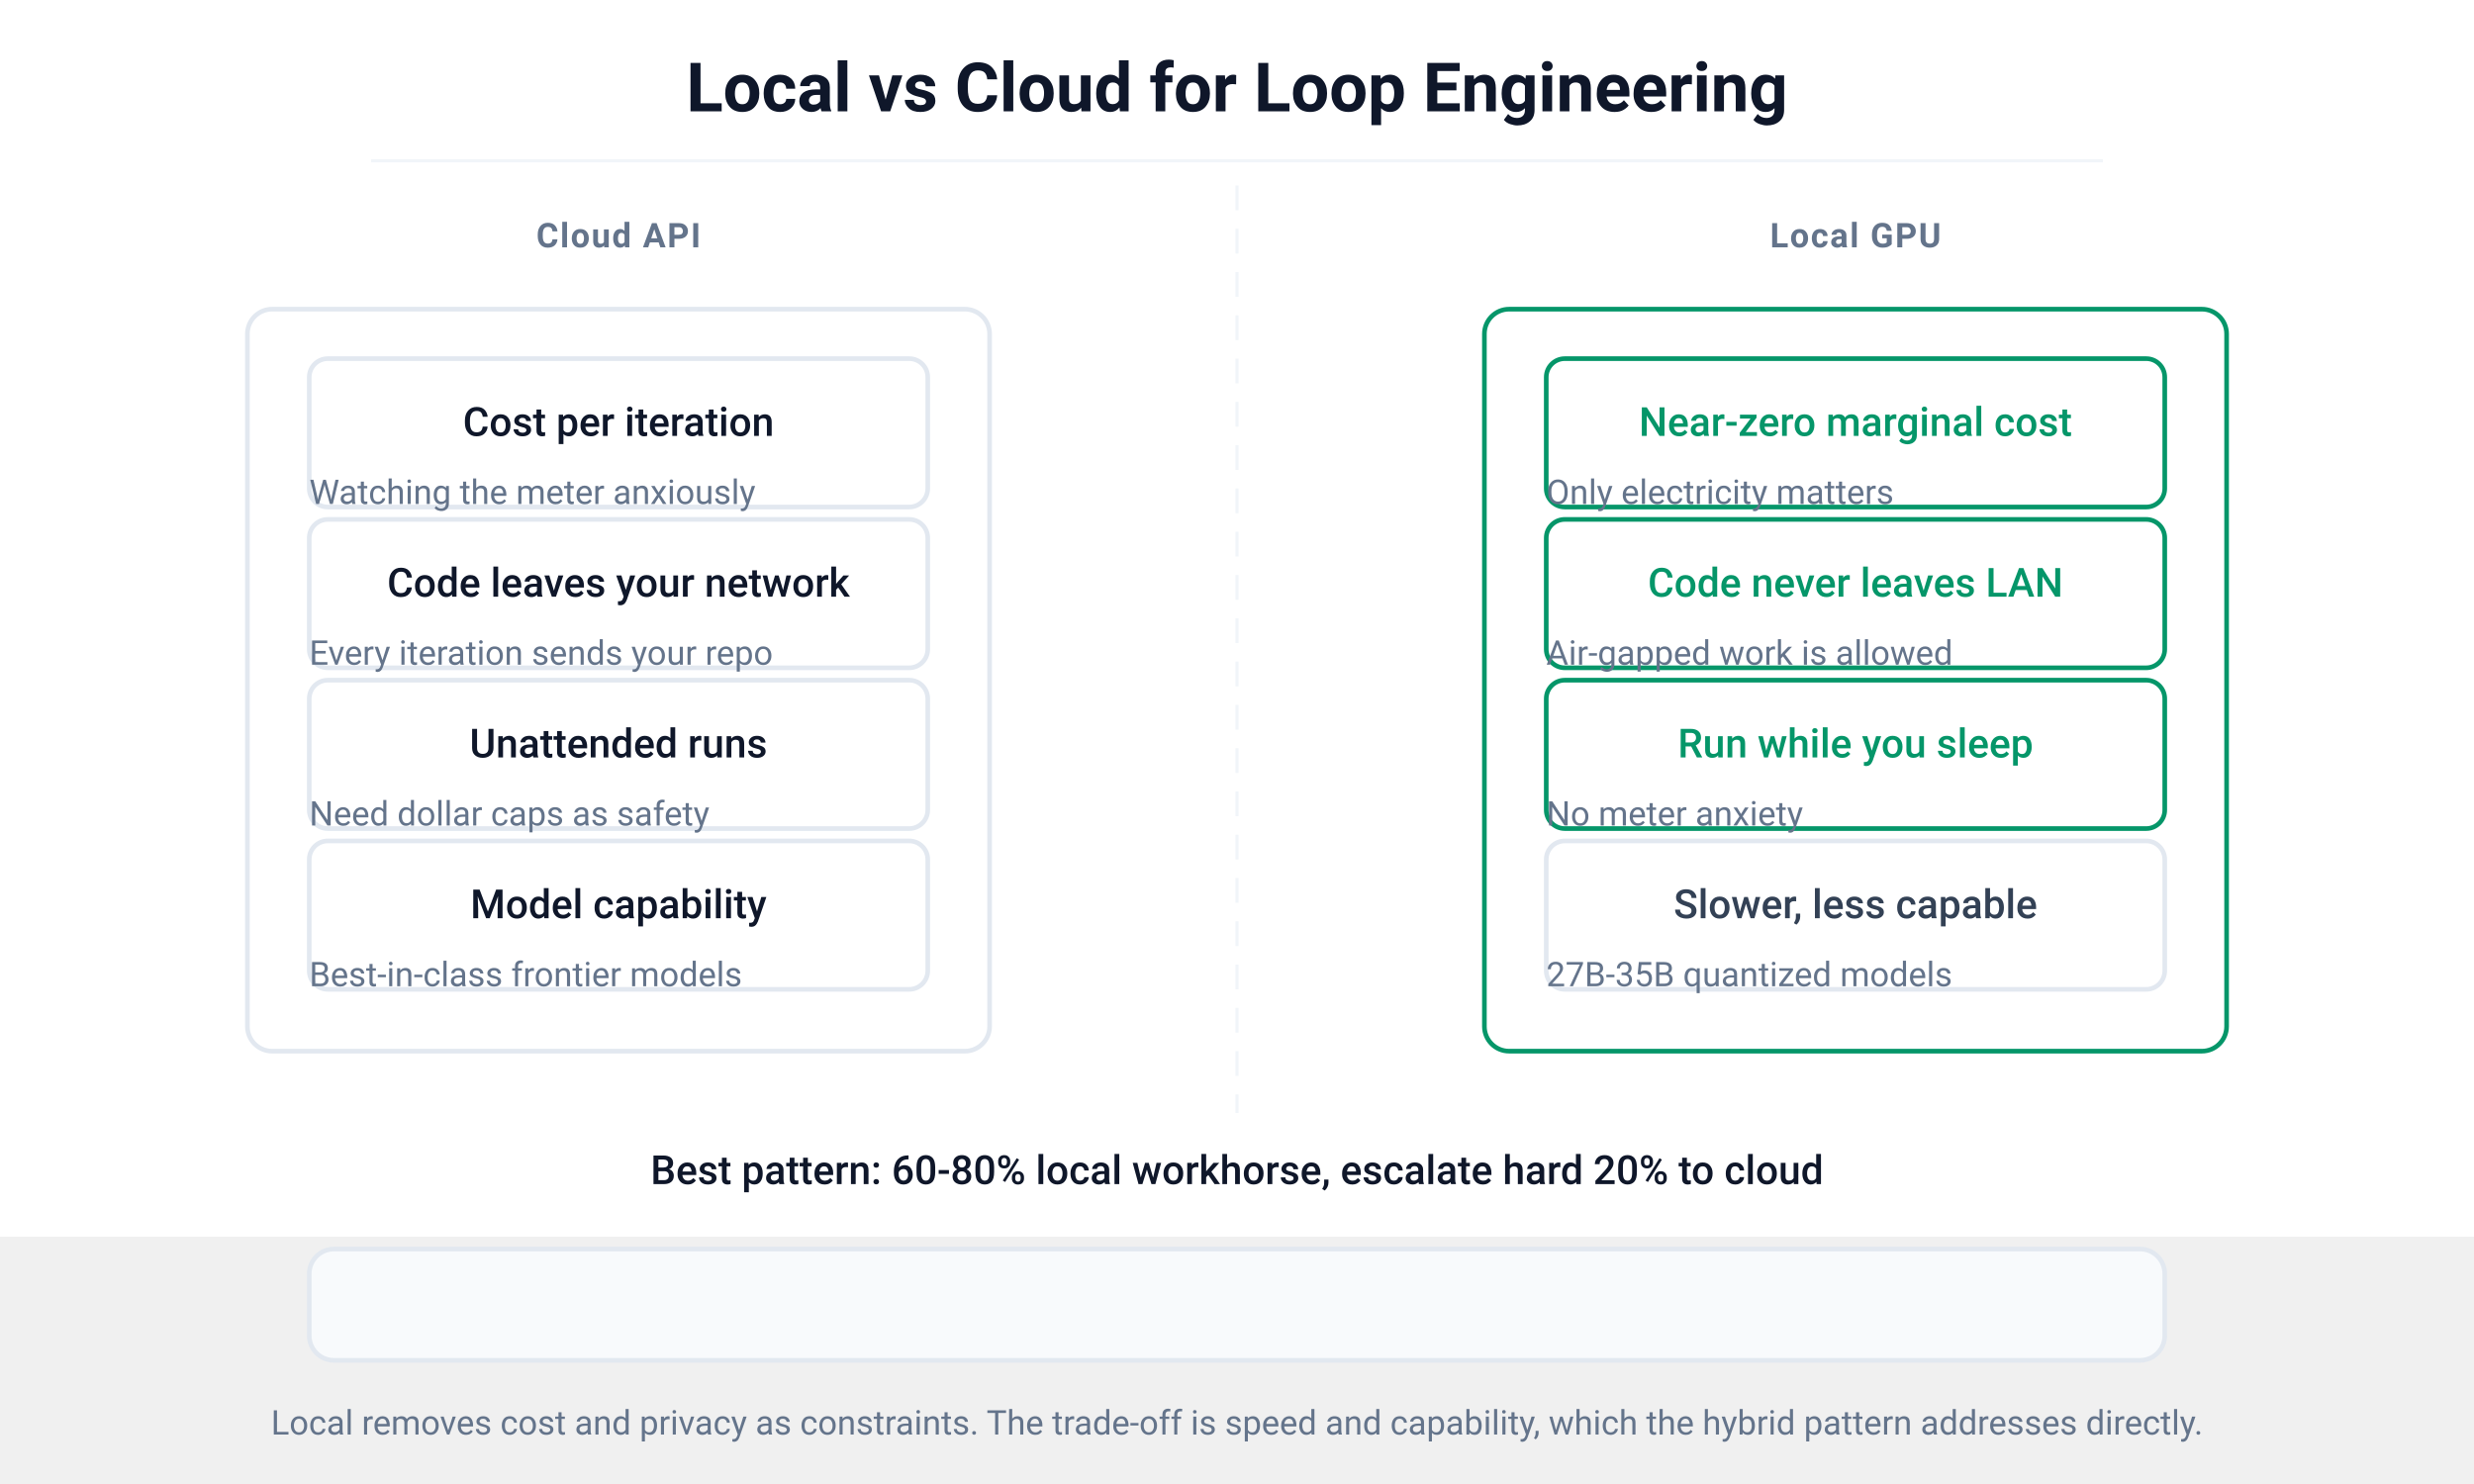
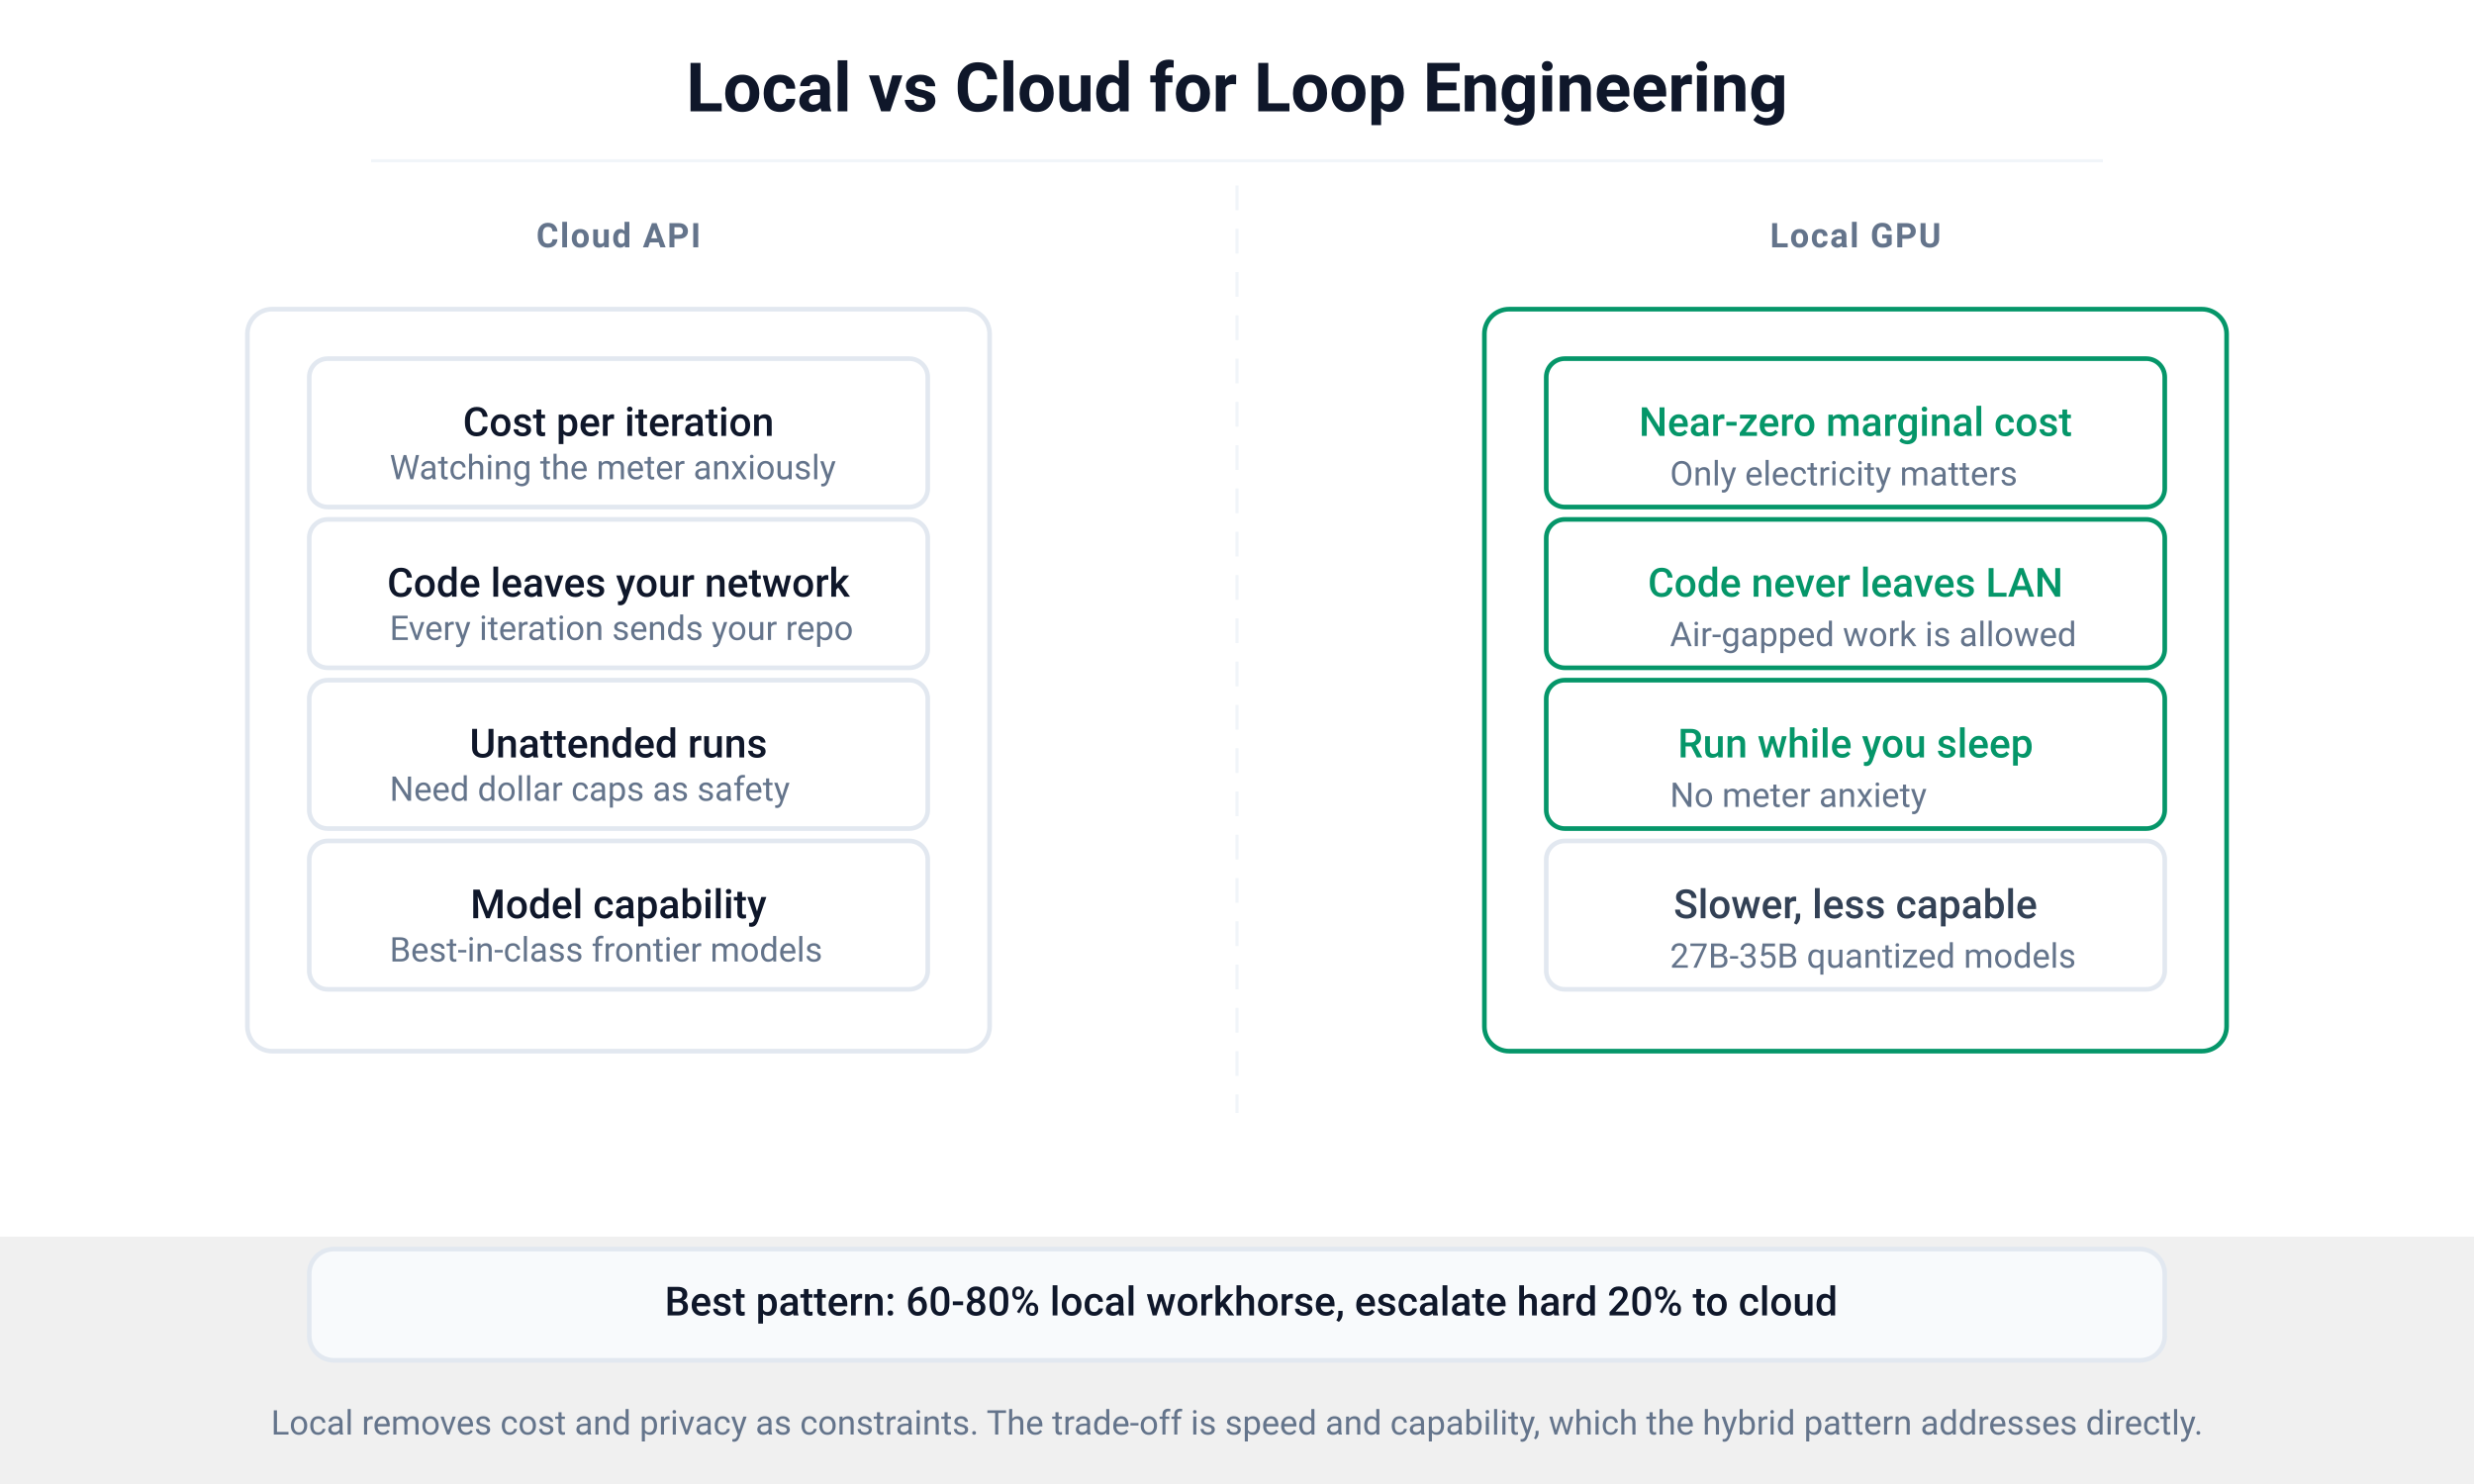
- <svg xmlns="http://www.w3.org/2000/svg" viewBox="0 0 800 480" width="800" height="480">
-   <style>
+ <svg xmlns="http://www.w3.org/2000/svg" viewBox="0 0 800 480" width="800" height="480" version="1.1" id="svg21">
+   <defs id="defs21" />
+   <style id="style1">
    .title { font-family: -apple-system,'Segoe UI',Roboto,Helvetica,Arial,sans-serif; font-size:22px; font-weight:700; }
    .header { font-family: -apple-system,'Segoe UI',Roboto,Helvetica,Arial,sans-serif; font-size:11px; font-weight:600; letter-spacing:0.5px; text-transform:uppercase; }
    .body { font-family: -apple-system,'Segoe UI',Roboto,Helvetica,Arial,sans-serif; font-size:13px; font-weight:500; }
    .sub { font-family: -apple-system,'Segoe UI',Roboto,Helvetica,Arial,sans-serif; font-size:11px; font-weight:400; }
    .caption { font-family: -apple-system,'Segoe UI',Roboto,Helvetica,Arial,sans-serif; font-size:11px; font-weight:400; }
  </style>
-   <rect width="800" height="400" fill="#ffffff" />
-   <text x="400" y="36" class="title" fill="#0f172a" text-anchor="middle">Local vs Cloud for Loop Engineering</text>
-   <line x1="120" y1="52" x2="680" y2="52" stroke="#f1f5f9" stroke-width="1" />
-   <line x1="400" y1="60" x2="400" y2="360" stroke="#f1f5f9" stroke-width="1" stroke-dasharray="8,6" />
-   <text x="200" y="80" class="header" fill="#64748b" text-anchor="middle">Cloud API</text>
-   <rect x="80" y="100" width="240" height="240" rx="8" fill="#ffffff" stroke="#e2e8f0" stroke-width="1.5" />
-   <rect x="100" y="116" width="200" height="48" rx="6" fill="#ffffff" stroke="#e2e8f0" stroke-width="1.5" />
-   <text x="200" y="141" class="body" fill="#0f172a" text-anchor="middle">Cost per iteration</text>
-   <text x="100" y="163" class="sub" fill="#64748b">Watching the meter anxiously</text>
-   <rect x="100" y="168" width="200" height="48" rx="6" fill="#ffffff" stroke="#e2e8f0" stroke-width="1.5" />
-   <text x="200" y="193" class="body" fill="#0f172a" text-anchor="middle">Code leaves your network</text>
-   <text x="100" y="215" class="sub" fill="#64748b">Every iteration sends your repo</text>
-   <rect x="100" y="220" width="200" height="48" rx="6" fill="#ffffff" stroke="#e2e8f0" stroke-width="1.5" />
-   <text x="200" y="245" class="body" fill="#0f172a" text-anchor="middle">Unattended runs</text>
-   <text x="100" y="267" class="sub" fill="#64748b">Need dollar caps as safety</text>
-   <rect x="100" y="272" width="200" height="48" rx="6" fill="#ffffff" stroke="#e2e8f0" stroke-width="1.5" />
-   <text x="200" y="297" class="body" fill="#0f172a" text-anchor="middle">Model capability</text>
-   <text x="100" y="319" class="sub" fill="#64748b">Best-in-class frontier models</text>
-   <text x="600" y="80" class="header" fill="#64748b" text-anchor="middle">Local GPU</text>
-   <rect x="480" y="100" width="240" height="240" rx="8" fill="#ffffff" stroke="#059669" stroke-width="1.5" />
-   <rect x="500" y="116" width="200" height="48" rx="6" fill="#ffffff" stroke="#059669" stroke-width="1.5" />
-   <text x="600" y="141" class="body" fill="#059669" text-anchor="middle">Near-zero marginal cost</text>
-   <text x="500" y="163" class="sub" fill="#64748b">Only electricity matters</text>
-   <rect x="500" y="168" width="200" height="48" rx="6" fill="#ffffff" stroke="#059669" stroke-width="1.5" />
-   <text x="600" y="193" class="body" fill="#059669" text-anchor="middle">Code never leaves LAN</text>
-   <text x="500" y="215" class="sub" fill="#64748b">Air-gapped work is allowed</text>
-   <rect x="500" y="220" width="200" height="48" rx="6" fill="#ffffff" stroke="#059669" stroke-width="1.5" />
-   <text x="600" y="245" class="body" fill="#059669" text-anchor="middle">Run while you sleep</text>
-   <text x="500" y="267" class="sub" fill="#64748b">No meter anxiety</text>
-   <rect x="500" y="272" width="200" height="48" rx="6" fill="#ffffff" stroke="#e2e8f0" stroke-width="1.5" />
-   <text x="600" y="297" class="body" fill="#334155" text-anchor="middle">Slower, less capable</text>
-   <text x="500" y="319" class="sub" fill="#64748b">27B-35B quantized models</text>
-   <rect x="100" y="404" width="600" height="36" rx="8" fill="#f8fafc" stroke="#e2e8f0" stroke-width="1.5" />
-   <text x="400" y="383" class="body" fill="#0f172a" text-anchor="middle">Best pattern: 60-80% local workhorse, escalate hard 20% to cloud</text>
-   <text x="400" y="464" class="caption" fill="#64748b" text-anchor="middle">Local removes cost and privacy as constraints. The trade-off is speed and capability, which the hybrid pattern addresses directly.</text>
+   <rect width="800" height="400" fill="#ffffff" id="rect1" />
+   <text x="400" y="36" class="title" fill="#0f172a" text-anchor="middle" id="text1">Local vs Cloud for Loop Engineering</text>
+   <line x1="120" y1="52" x2="680" y2="52" stroke="#f1f5f9" stroke-width="1" id="line1" />
+   <line x1="400" y1="60" x2="400" y2="360" stroke="#f1f5f9" stroke-width="1" stroke-dasharray="8,6" id="line2" />
+   <text x="200" y="80" class="header" fill="#64748b" text-anchor="middle" id="text2">Cloud API</text>
+   <rect x="80" y="100" width="240" height="240" rx="8" fill="#ffffff" stroke="#e2e8f0" stroke-width="1.5" id="rect2" />
+   <rect x="100" y="116" width="200" height="48" rx="6" fill="#ffffff" stroke="#e2e8f0" stroke-width="1.5" id="rect3" />
+   <text x="200" y="141" class="body" fill="#0f172a" text-anchor="middle" id="text3">Cost per iteration</text>
+   <text x="126" y="155" class="sub" fill="#64748b" id="text4">Watching the meter anxiously</text>
+   <rect x="100" y="168" width="200" height="48" rx="6" fill="#ffffff" stroke="#e2e8f0" stroke-width="1.5" id="rect4" />
+   <text x="200" y="193" class="body" fill="#0f172a" text-anchor="middle" id="text5">Code leaves your network</text>
+   <text x="126" y="207" class="sub" fill="#64748b" id="text6">Every iteration sends your repo</text>
+   <rect x="100" y="220" width="200" height="48" rx="6" fill="#ffffff" stroke="#e2e8f0" stroke-width="1.5" id="rect6" />
+   <text x="200" y="245" class="body" fill="#0f172a" text-anchor="middle" id="text7">Unattended runs</text>
+   <text x="126" y="259" class="sub" fill="#64748b" id="text8">Need dollar caps as safety</text>
+   <rect x="100" y="272" width="200" height="48" rx="6" fill="#ffffff" stroke="#e2e8f0" stroke-width="1.5" id="rect8" />
+   <text x="200" y="297" class="body" fill="#0f172a" text-anchor="middle" id="text9">Model capability</text>
+   <text x="126" y="311" class="sub" fill="#64748b" id="text10">Best-in-class frontier models</text>
+   <text x="600" y="80" class="header" fill="#64748b" text-anchor="middle" id="text11">Local GPU</text>
+   <rect x="480" y="100" width="240" height="240" rx="8" fill="#ffffff" stroke="#059669" stroke-width="1.5" id="rect11" />
+   <rect x="500" y="116" width="200" height="48" rx="6" fill="#ffffff" stroke="#059669" stroke-width="1.5" id="rect12" />
+   <text x="600" y="141" class="body" fill="#059669" text-anchor="middle" id="text12">Near-zero marginal cost</text>
+   <text x="540" y="157" class="sub" fill="#64748b" id="text13">Only electricity matters</text>
+   <rect x="500" y="168" width="200" height="48" rx="6" fill="#ffffff" stroke="#059669" stroke-width="1.5" id="rect13" />
+   <text x="600" y="193" class="body" fill="#059669" text-anchor="middle" id="text14">Code never leaves LAN</text>
+   <text x="540" y="209" class="sub" fill="#64748b" id="text15">Air-gapped work is allowed</text>
+   <rect x="500" y="220" width="200" height="48" rx="6" fill="#ffffff" stroke="#059669" stroke-width="1.5" id="rect15" />
+   <text x="600" y="245" class="body" fill="#059669" text-anchor="middle" id="text16">Run while you sleep</text>
+   <text x="540" y="261" class="sub" fill="#64748b" id="text17">No meter anxiety</text>
+   <rect x="500" y="272" width="200" height="48" rx="6" fill="#ffffff" stroke="#e2e8f0" stroke-width="1.5" id="rect17" />
+   <text x="600" y="297" class="body" fill="#334155" text-anchor="middle" id="text18">Slower, less capable</text>
+   <text x="540" y="313" class="sub" fill="#64748b" id="text19">27B-35B quantized models</text>
+   <rect x="100" y="404" width="600" height="36" rx="8" fill="#f8fafc" stroke="#e2e8f0" stroke-width="1.5" id="rect19" />
+   <text x="404.579" y="425.48" class="body" fill="#0f172a" text-anchor="middle" id="text20">Best pattern: 60-80% local workhorse, escalate hard 20% to cloud</text>
+   <text x="400" y="464" class="caption" fill="#64748b" text-anchor="middle" id="text21">Local removes cost and privacy as constraints. The trade-off is speed and capability, which the hybrid pattern addresses directly.</text>
</svg>
